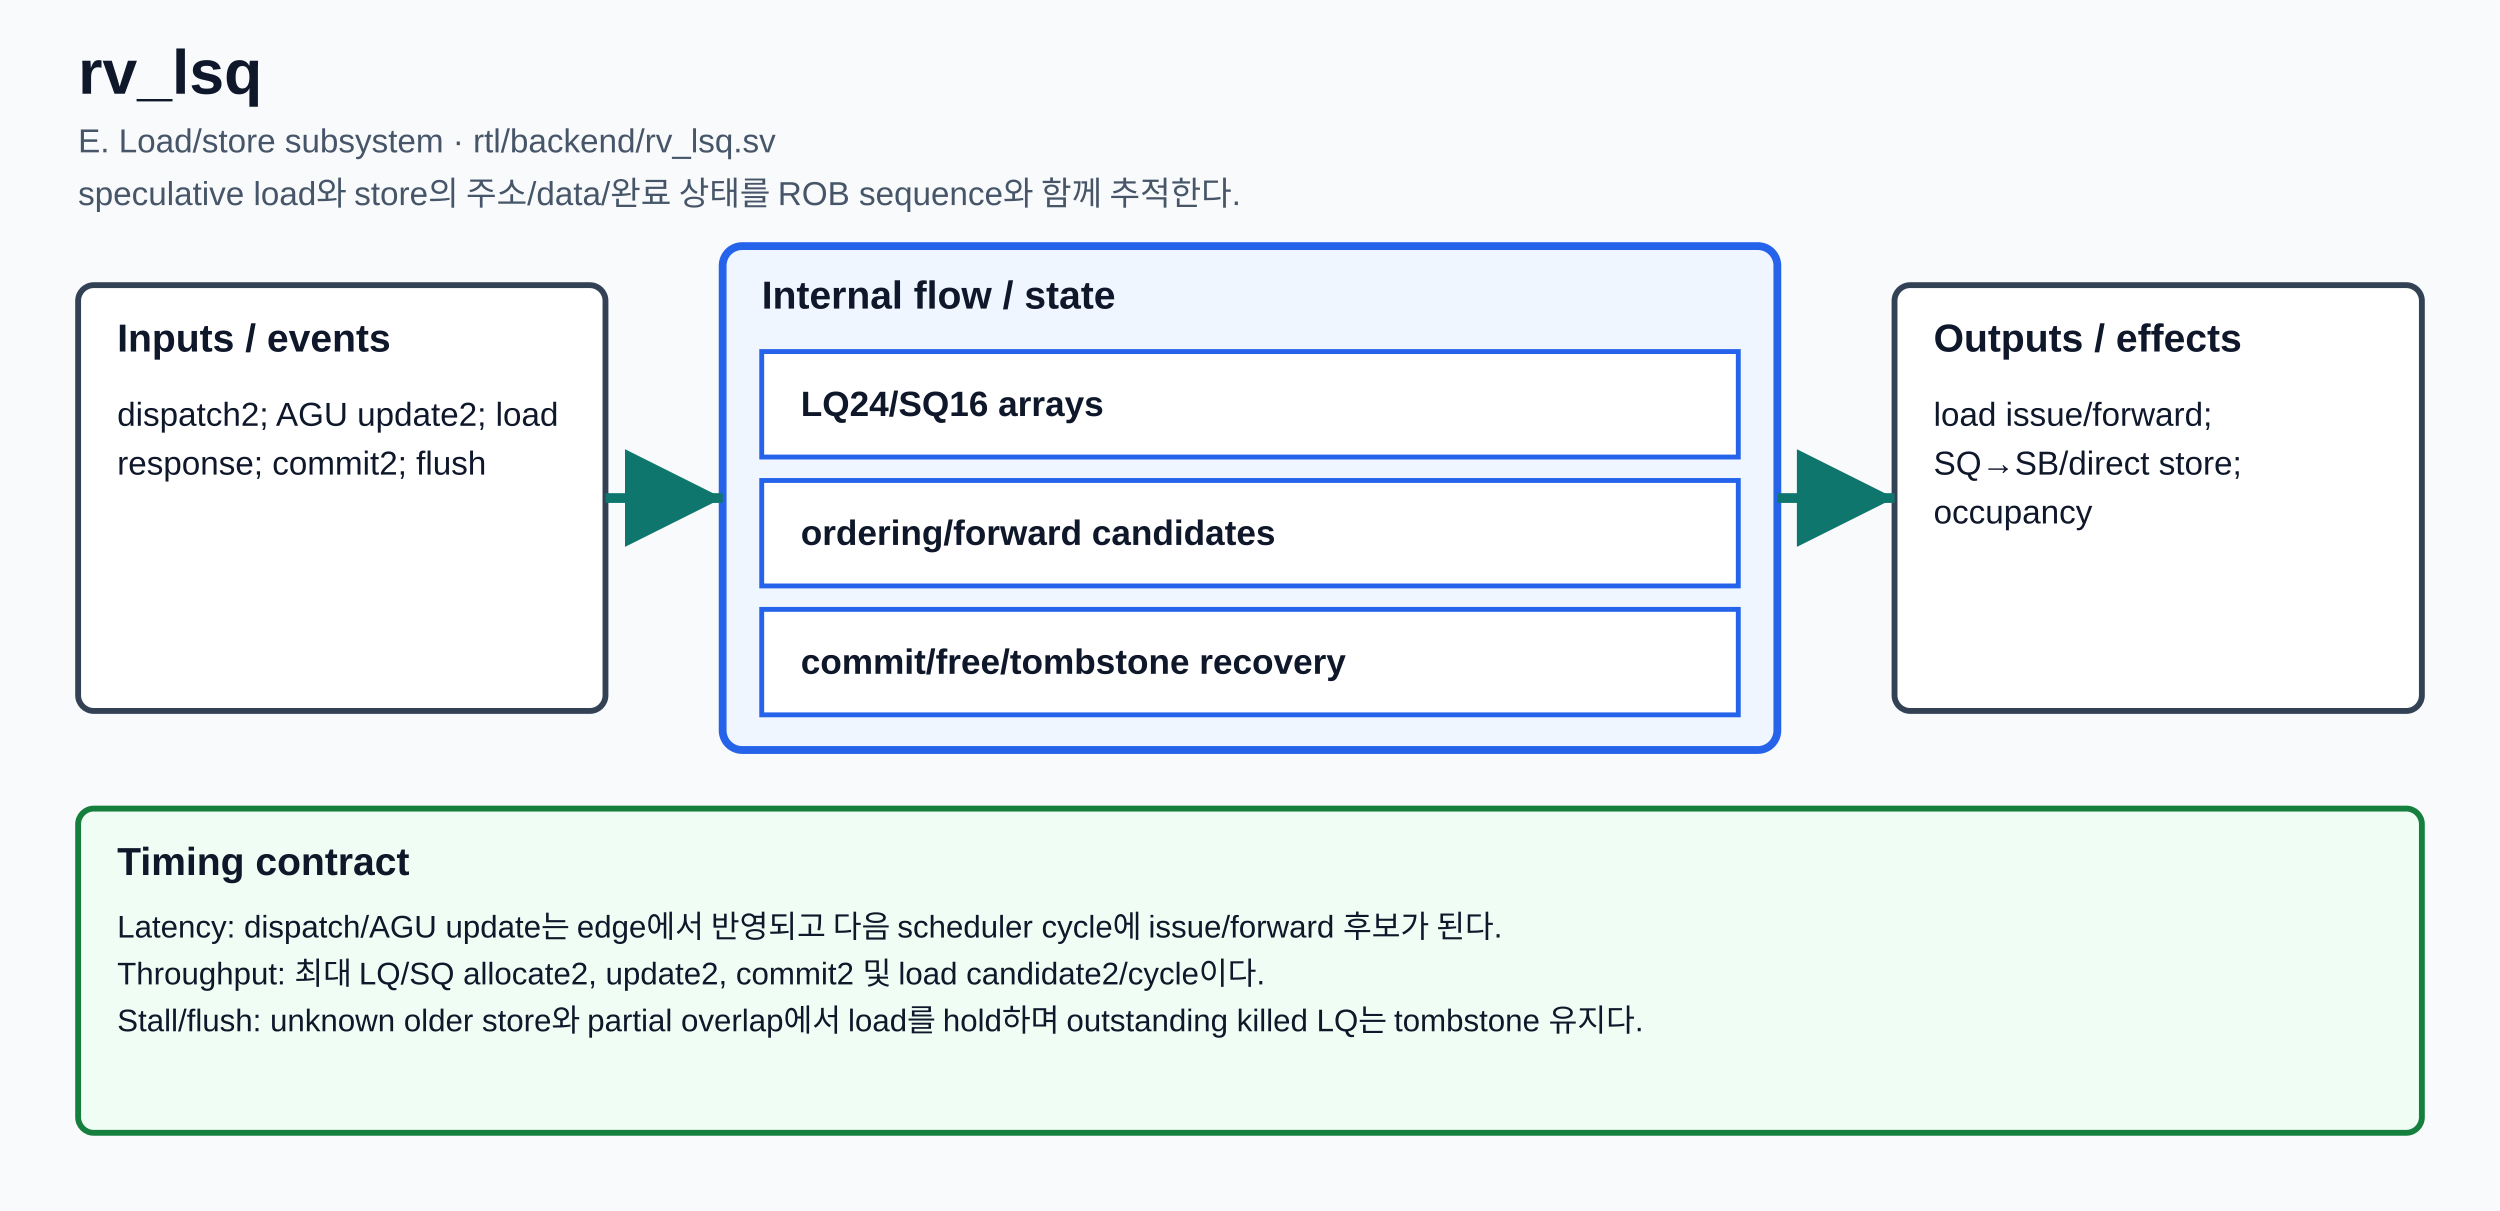
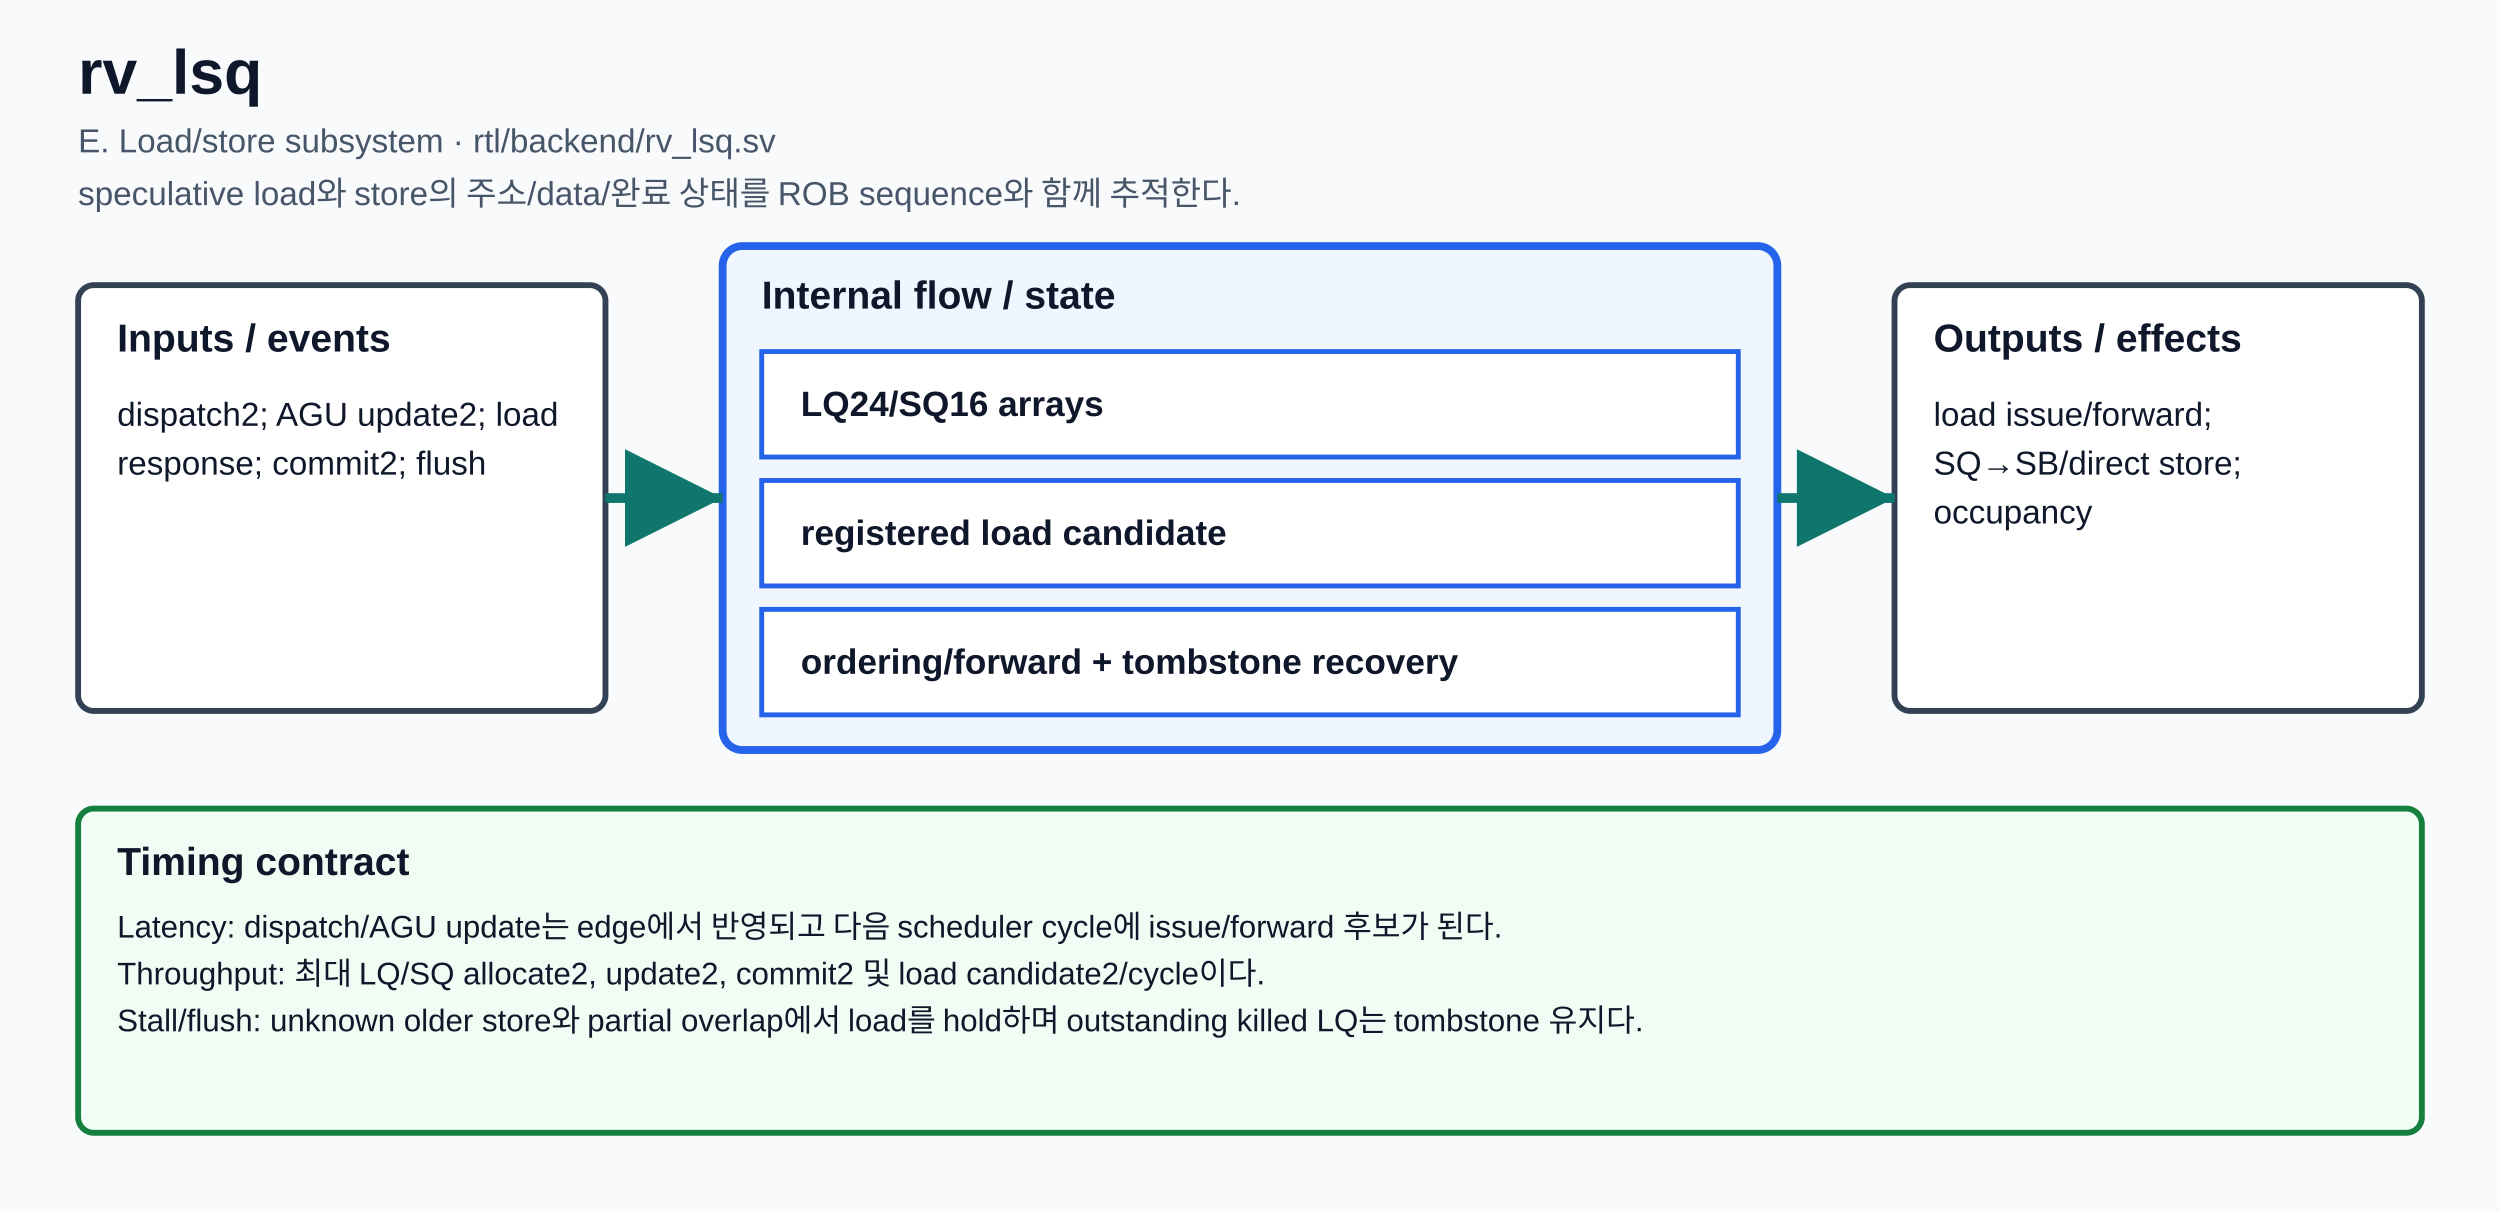
<svg xmlns="http://www.w3.org/2000/svg" width="1280" height="620" viewBox="0 0 1280 620" role="img" aria-labelledby="title desc">
  <defs>
    <marker id="arrow" markerWidth="12" markerHeight="12" refX="10" refY="5" orient="auto">
      <path d="M0,0 L10,5 L0,10 Z" class="arrow-head" />
    </marker>
  </defs>
  <style>
  .bg { fill:#f8fafc; } .panel { fill:#ffffff; stroke:#334155; stroke-width:3; }
  .core { fill:#eff6ff; stroke:#2563eb; stroke-width:4; } .stage { fill:#ffffff; stroke:#2563eb; stroke-width:2.5; }
  .timing { fill:#f0fdf4; stroke:#15803d; stroke-width:3; } .wire { fill:none; stroke:#0f766e; stroke-width:5; marker-end:url(#arrow); }
  .arrow-head { fill:#0f766e; } text { font-family:'Noto Sans KR','Malgun Gothic',Arial,sans-serif; fill:#0f172a; }
  .title { font-size:32px; font-weight:700; } .subtitle { font-size:17px; fill:#475569; }
  .label { font-size:20px; font-weight:700; } .body { font-size:17px; } .stage-text { font-size:18px; font-weight:600; }
  .timing-text { font-size:16px; }
  @media (prefers-color-scheme:dark) { .bg{fill:#0f172a} .panel{fill:#111827;stroke:#94a3b8} .core{fill:#172554;stroke:#60a5fa} .stage{fill:#111827;stroke:#60a5fa} .timing{fill:#052e16;stroke:#4ade80} text{fill:#e5e7eb} .subtitle{fill:#cbd5e1} .wire{stroke:#5eead4} .arrow-head{fill:#5eead4} }
</style>
  <rect width="1280" height="620" class="bg" />
  <text x="40" y="48" class="title">rv_lsq</text>
  <text x="40" y="78" class="subtitle">E. Load/store subsystem · rtl/backend/rv_lsq.sv</text>
  <text x="40" y="105" class="subtitle">
    <tspan x="40" dy="0">speculative load와 store의 주소/data/완료 상태를 ROB sequence와 함께 추적한다.</tspan>
  </text>
  <rect x="40" y="146" width="270" height="218" rx="8" class="panel" />
  <text x="60" y="180" class="label">Inputs / events</text>
  <text x="60" y="218" class="body">
    <tspan x="60" dy="0">dispatch2; AGU update2; load</tspan>
    <tspan x="60" dy="25">response; commit2; flush</tspan>
  </text>
  <rect x="370" y="126" width="540" height="258" rx="10" class="core" />
  <text x="390" y="158" class="label">Internal flow / state</text>
  <rect x="390" y="180" width="500" height="54" class="stage" />
  <text x="410" y="213" class="stage-text">
    <tspan x="410" dy="0">LQ24/SQ16 arrays</tspan>
  </text>
  <rect x="390" y="246" width="500" height="54" class="stage" />
  <text x="410" y="279" class="stage-text">
-     <tspan x="410" dy="0">ordering/forward candidates</tspan>
+     <tspan x="410" dy="0">registered load candidate</tspan>
  </text>
  <rect x="390" y="312" width="500" height="54" class="stage" />
  <text x="410" y="345" class="stage-text">
-     <tspan x="410" dy="0">commit/free/tombstone recovery</tspan>
+     <tspan x="410" dy="0">ordering/forward + tombstone recovery</tspan>
  </text>
  <rect x="970" y="146" width="270" height="218" rx="8" class="panel" />
  <text x="990" y="180" class="label">Outputs / effects</text>
  <text x="990" y="218" class="body">
    <tspan x="990" dy="0">load issue/forward;</tspan>
    <tspan x="990" dy="25">SQ→SB/direct store;</tspan>
    <tspan x="990" dy="25">occupancy</tspan>
  </text>
  <path d="M310 255 H350 V255 H370" class="wire" />
  <path d="M910 255 H950 V255 H970" class="wire" />
  <rect x="40" y="414" width="1200" height="166" rx="8" class="timing" />
  <text x="60" y="448" class="label">Timing contract</text>
  <text x="60" y="480" class="timing-text">
    <tspan x="60" dy="0">Latency: dispatch/AGU update는 edge에서 반영되고 다음 scheduler cycle에 issue/forward 후보가 된다.</tspan>
    <tspan x="60" dy="24">Throughput: 최대 LQ/SQ allocate2, update2, commit2 및 load candidate2/cycle이다.</tspan>
    <tspan x="60" dy="24">Stall/flush: unknown older store와 partial overlap에서 load를 hold하며 outstanding killed LQ는 tombstone 유지다.</tspan>
  </text>
</svg>
